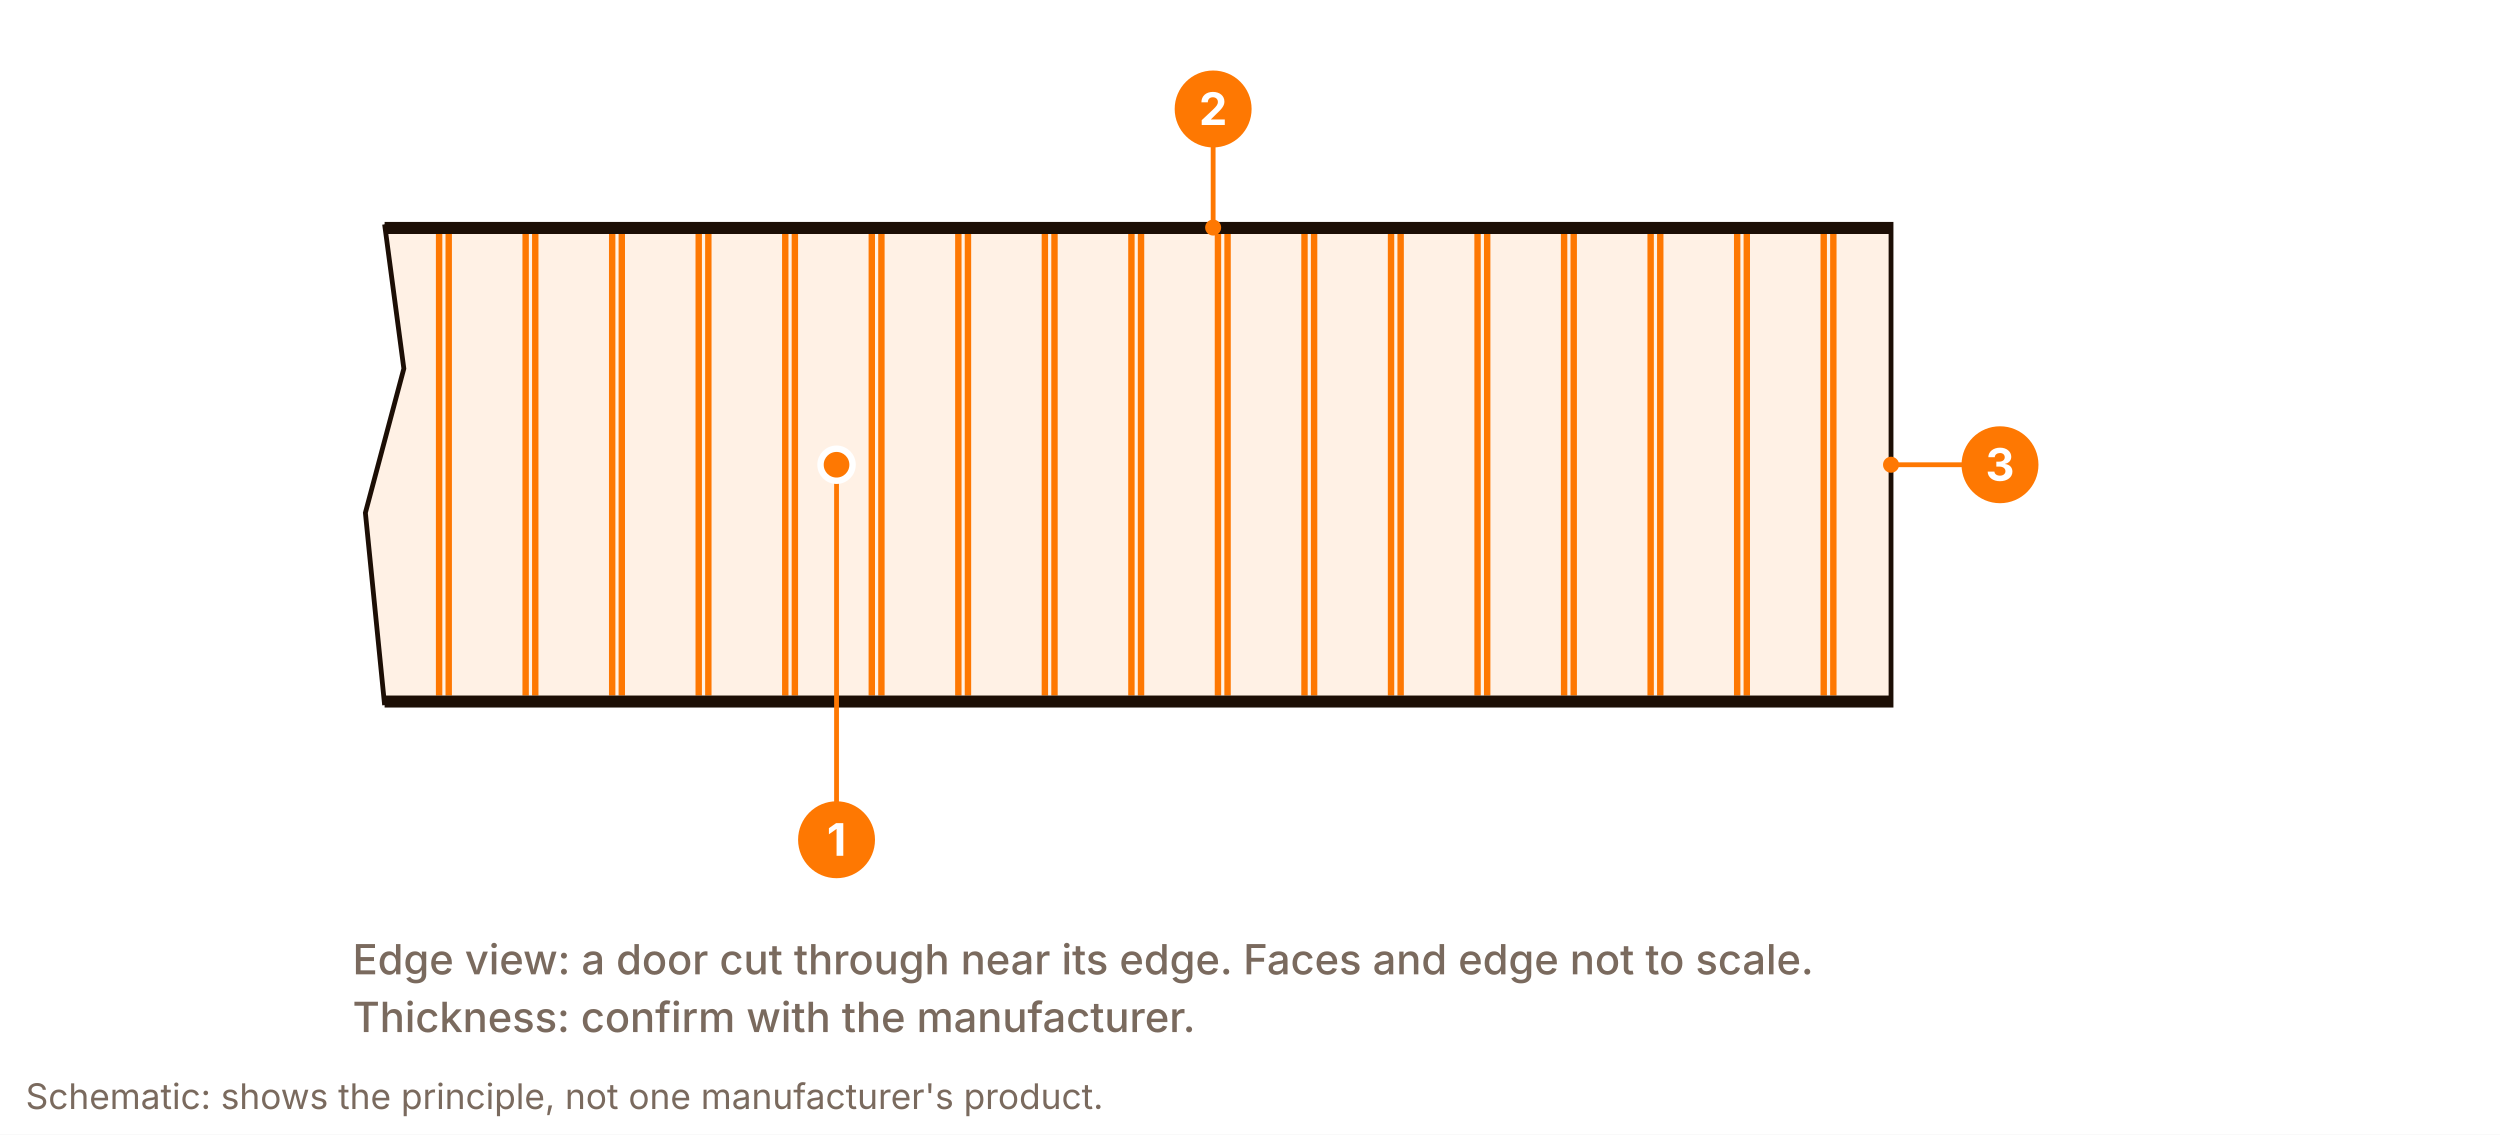
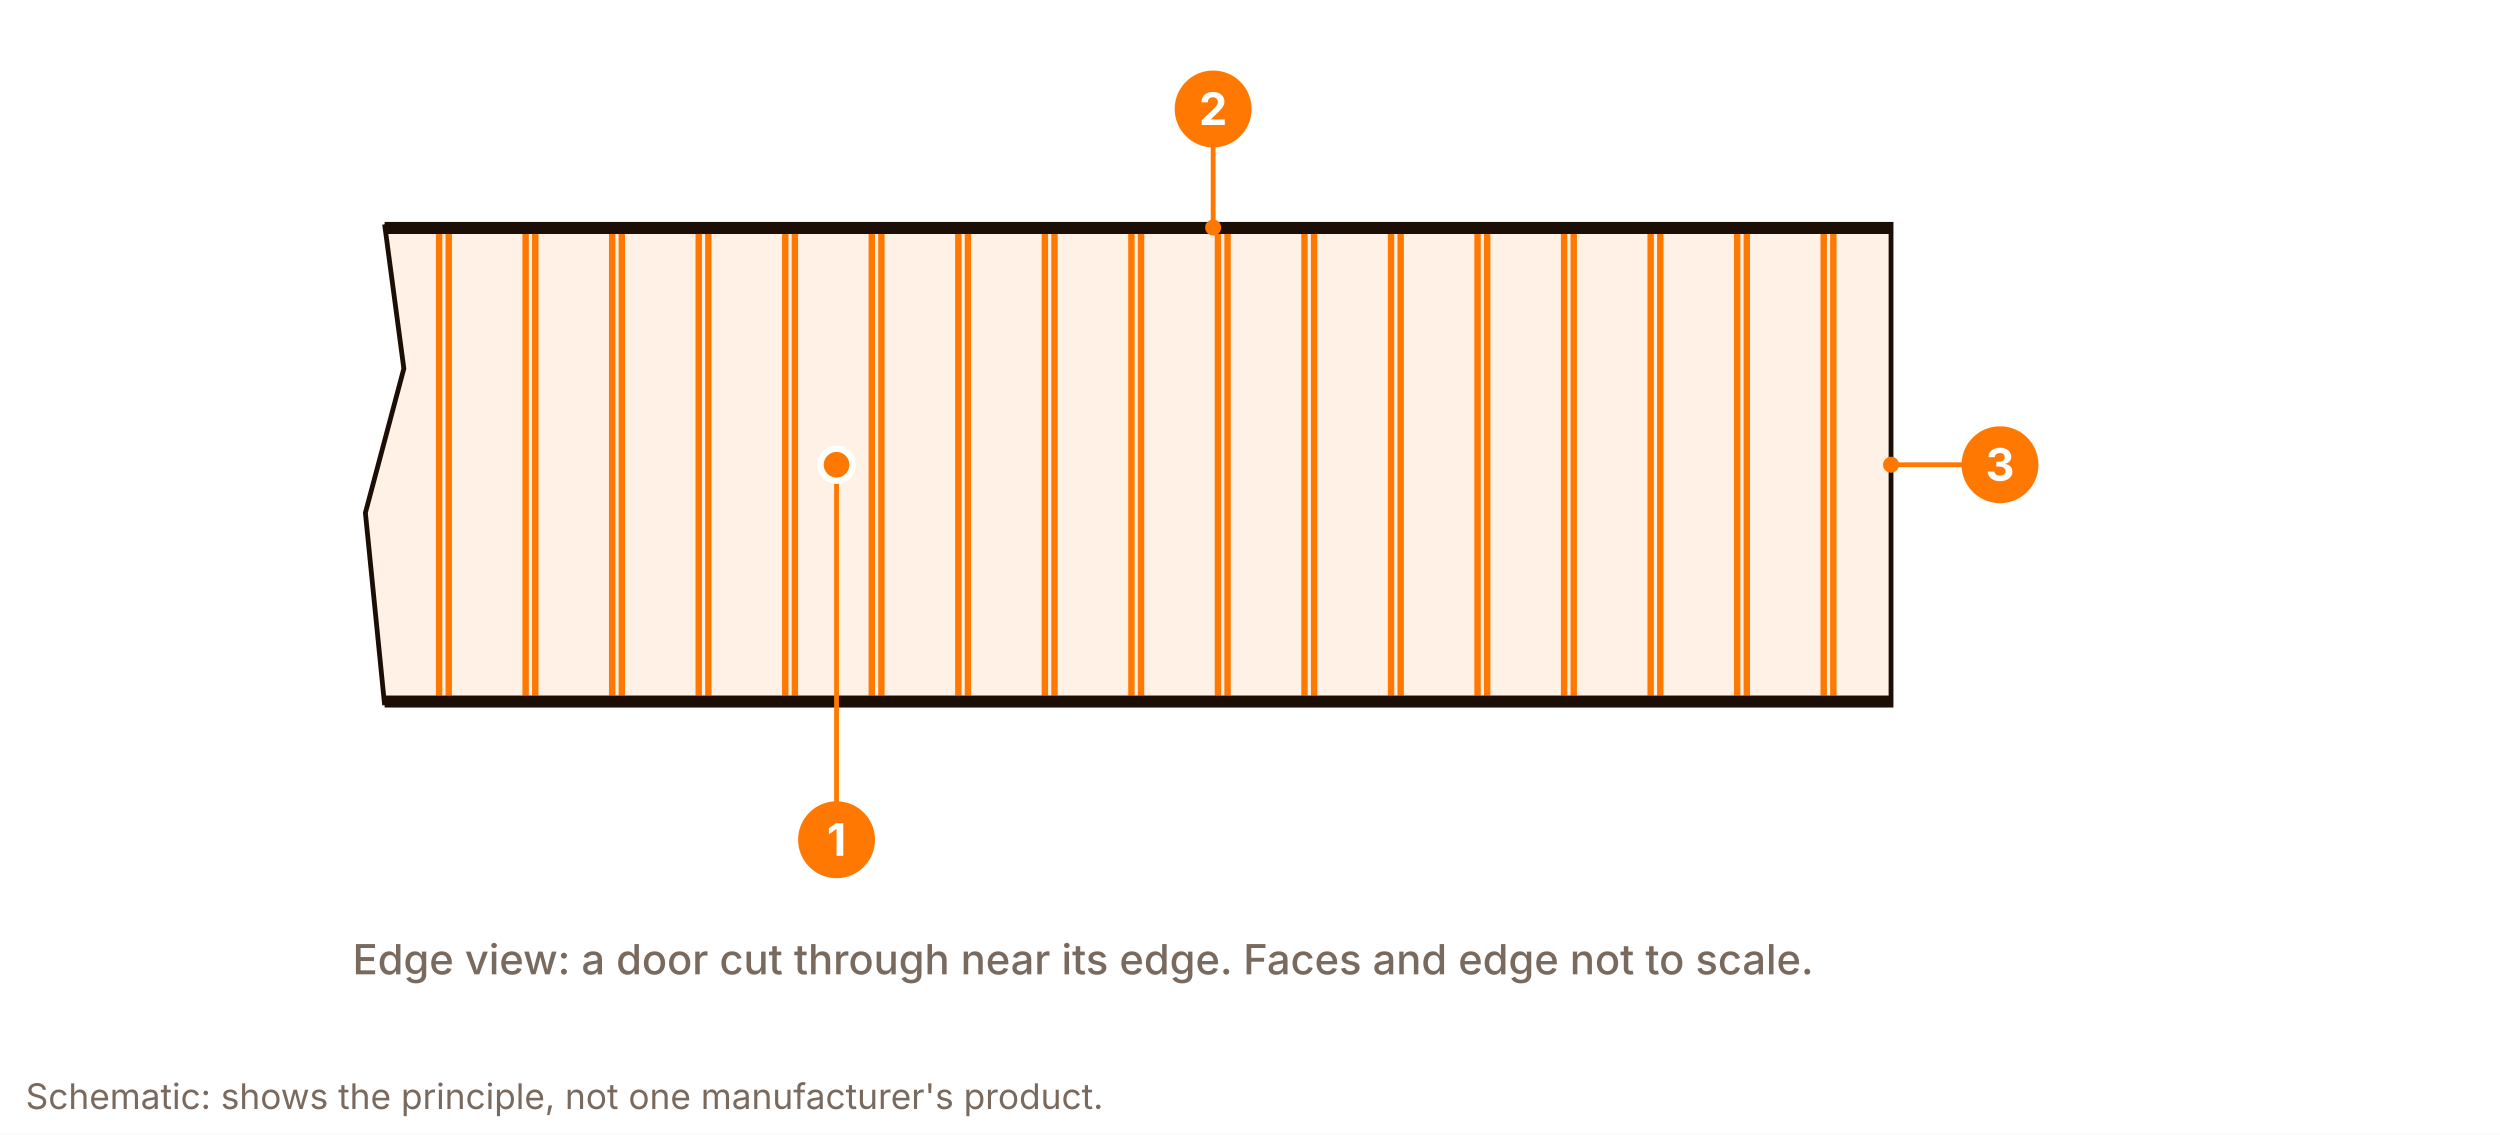
<svg xmlns="http://www.w3.org/2000/svg" viewBox="0 0 780 354" width="780" height="354" role="img" aria-labelledby="t-material-section-stainless-steel d-material-section-stainless-steel" font-family="Inter, ui-sans-serif, system-ui, sans-serif">
  <defs>
    <pattern id="hatch-material-section-stainless-steel" width="8" height="8" patternUnits="userSpaceOnUse" patternTransform="rotate(45)">
      <rect width="8" height="8" fill="#f2f0ec" />
      <line x1="0" y1="0" x2="0" y2="8" stroke="#cfc7bc" stroke-width="1.5" />
    </pattern>
    <marker id="tick-material-section-stainless-steel" viewBox="0 0 10 10" refX="5" refY="5" markerWidth="8" markerHeight="8" orient="auto">
      <path d="M2 8 L8 2" stroke="#7a6a5e" stroke-width="1.5" />
    </marker>
  </defs>
  <rect width="780" height="354" fill="#ffffff" />
  <clipPath id="m-stainless-steel-120-70">
    <path d="M120 70 L126 115 L114 160 L120 220 L590 220 L590 70 Z" />
  </clipPath>
  <g clip-path="url(#m-stainless-steel-120-70)">
    <rect x="110" y="70" width="480" height="150" fill="#fff1e5" stroke="none" stroke-width="1.5" />
    <path d="M110.0 73 V217M113.0 73 V217M137.0 73 V217M140.0 73 V217M164.0 73 V217M167.0 73 V217M191.0 73 V217M194.0 73 V217M218.0 73 V217M221.0 73 V217M245.0 73 V217M248.0 73 V217M272.0 73 V217M275.0 73 V217M299.0 73 V217M302.0 73 V217M326.0 73 V217M329.0 73 V217M353.0 73 V217M356.0 73 V217M380.0 73 V217M383.0 73 V217M407.0 73 V217M410.0 73 V217M434.0 73 V217M437.0 73 V217M461.0 73 V217M464.0 73 V217M488.0 73 V217M491.0 73 V217M515.0 73 V217M518.0 73 V217M542.0 73 V217M545.0 73 V217M569.0 73 V217M572.0 73 V217" fill="none" stroke="#fe7802" stroke-width="2" />
    <rect x="110" y="70" width="480" height="3" fill="#1c0e05" stroke="none" stroke-width="1.5" />
    <rect x="110" y="217" width="480" height="3" fill="#1c0e05" stroke="none" stroke-width="1.5" />
  </g>
  <path d="M120 70 L126 115 L114 160 L120 220 M120 70 L590 70 L590 220 L120 220" fill="none" stroke="#1c0e05" stroke-width="1.5" />
  <line x1="378.5" y1="34" x2="378.5" y2="71" stroke="#fe7802" stroke-width="1.5" />
  <circle cx="378.5" cy="71" r="2.5" fill="#fe7802" />
  <circle cx="378.5" cy="34" r="12" fill="#fe7802" />
  <text x="378.5" y="39" font-size="14" font-weight="700" fill="#fff" text-anchor="middle">2</text>
  <line x1="624" y1="145" x2="590" y2="145" stroke="#fe7802" stroke-width="1.5" />
  <circle cx="590" cy="145" r="2.5" fill="#fe7802" />
  <circle cx="624" cy="145" r="12" fill="#fe7802" />
  <text x="624" y="150" font-size="14" font-weight="700" fill="#fff" text-anchor="middle">3</text>
  <line x1="261" y1="262" x2="261" y2="145" stroke="#fe7802" stroke-width="1.5" />
  <circle cx="261" cy="145" r="2.5" fill="#fe7802" />
  <circle cx="261" cy="262" r="12" fill="#fe7802" />
  <text x="261" y="267" font-size="14" font-weight="700" fill="#fff" text-anchor="middle">1</text>
  <circle cx="261" cy="145" r="5" fill="#fe7802" stroke="#fff" stroke-width="2" />
  <text x="110" y="304" font-size="13" font-weight="500" fill="#7a6a5e" text-anchor="start">Edge view: a door cut through near its edge. Faces and edge not to scale.</text>
-   <text x="110" y="322" font-size="13" font-weight="500" fill="#7a6a5e" text-anchor="start">Thickness: confirm with the manufacturer.</text>
  <text x="8" y="346" font-size="11" fill="#7a6a5e">Schematic: shows the principle, not one manufacturer's product.</text>
</svg>
